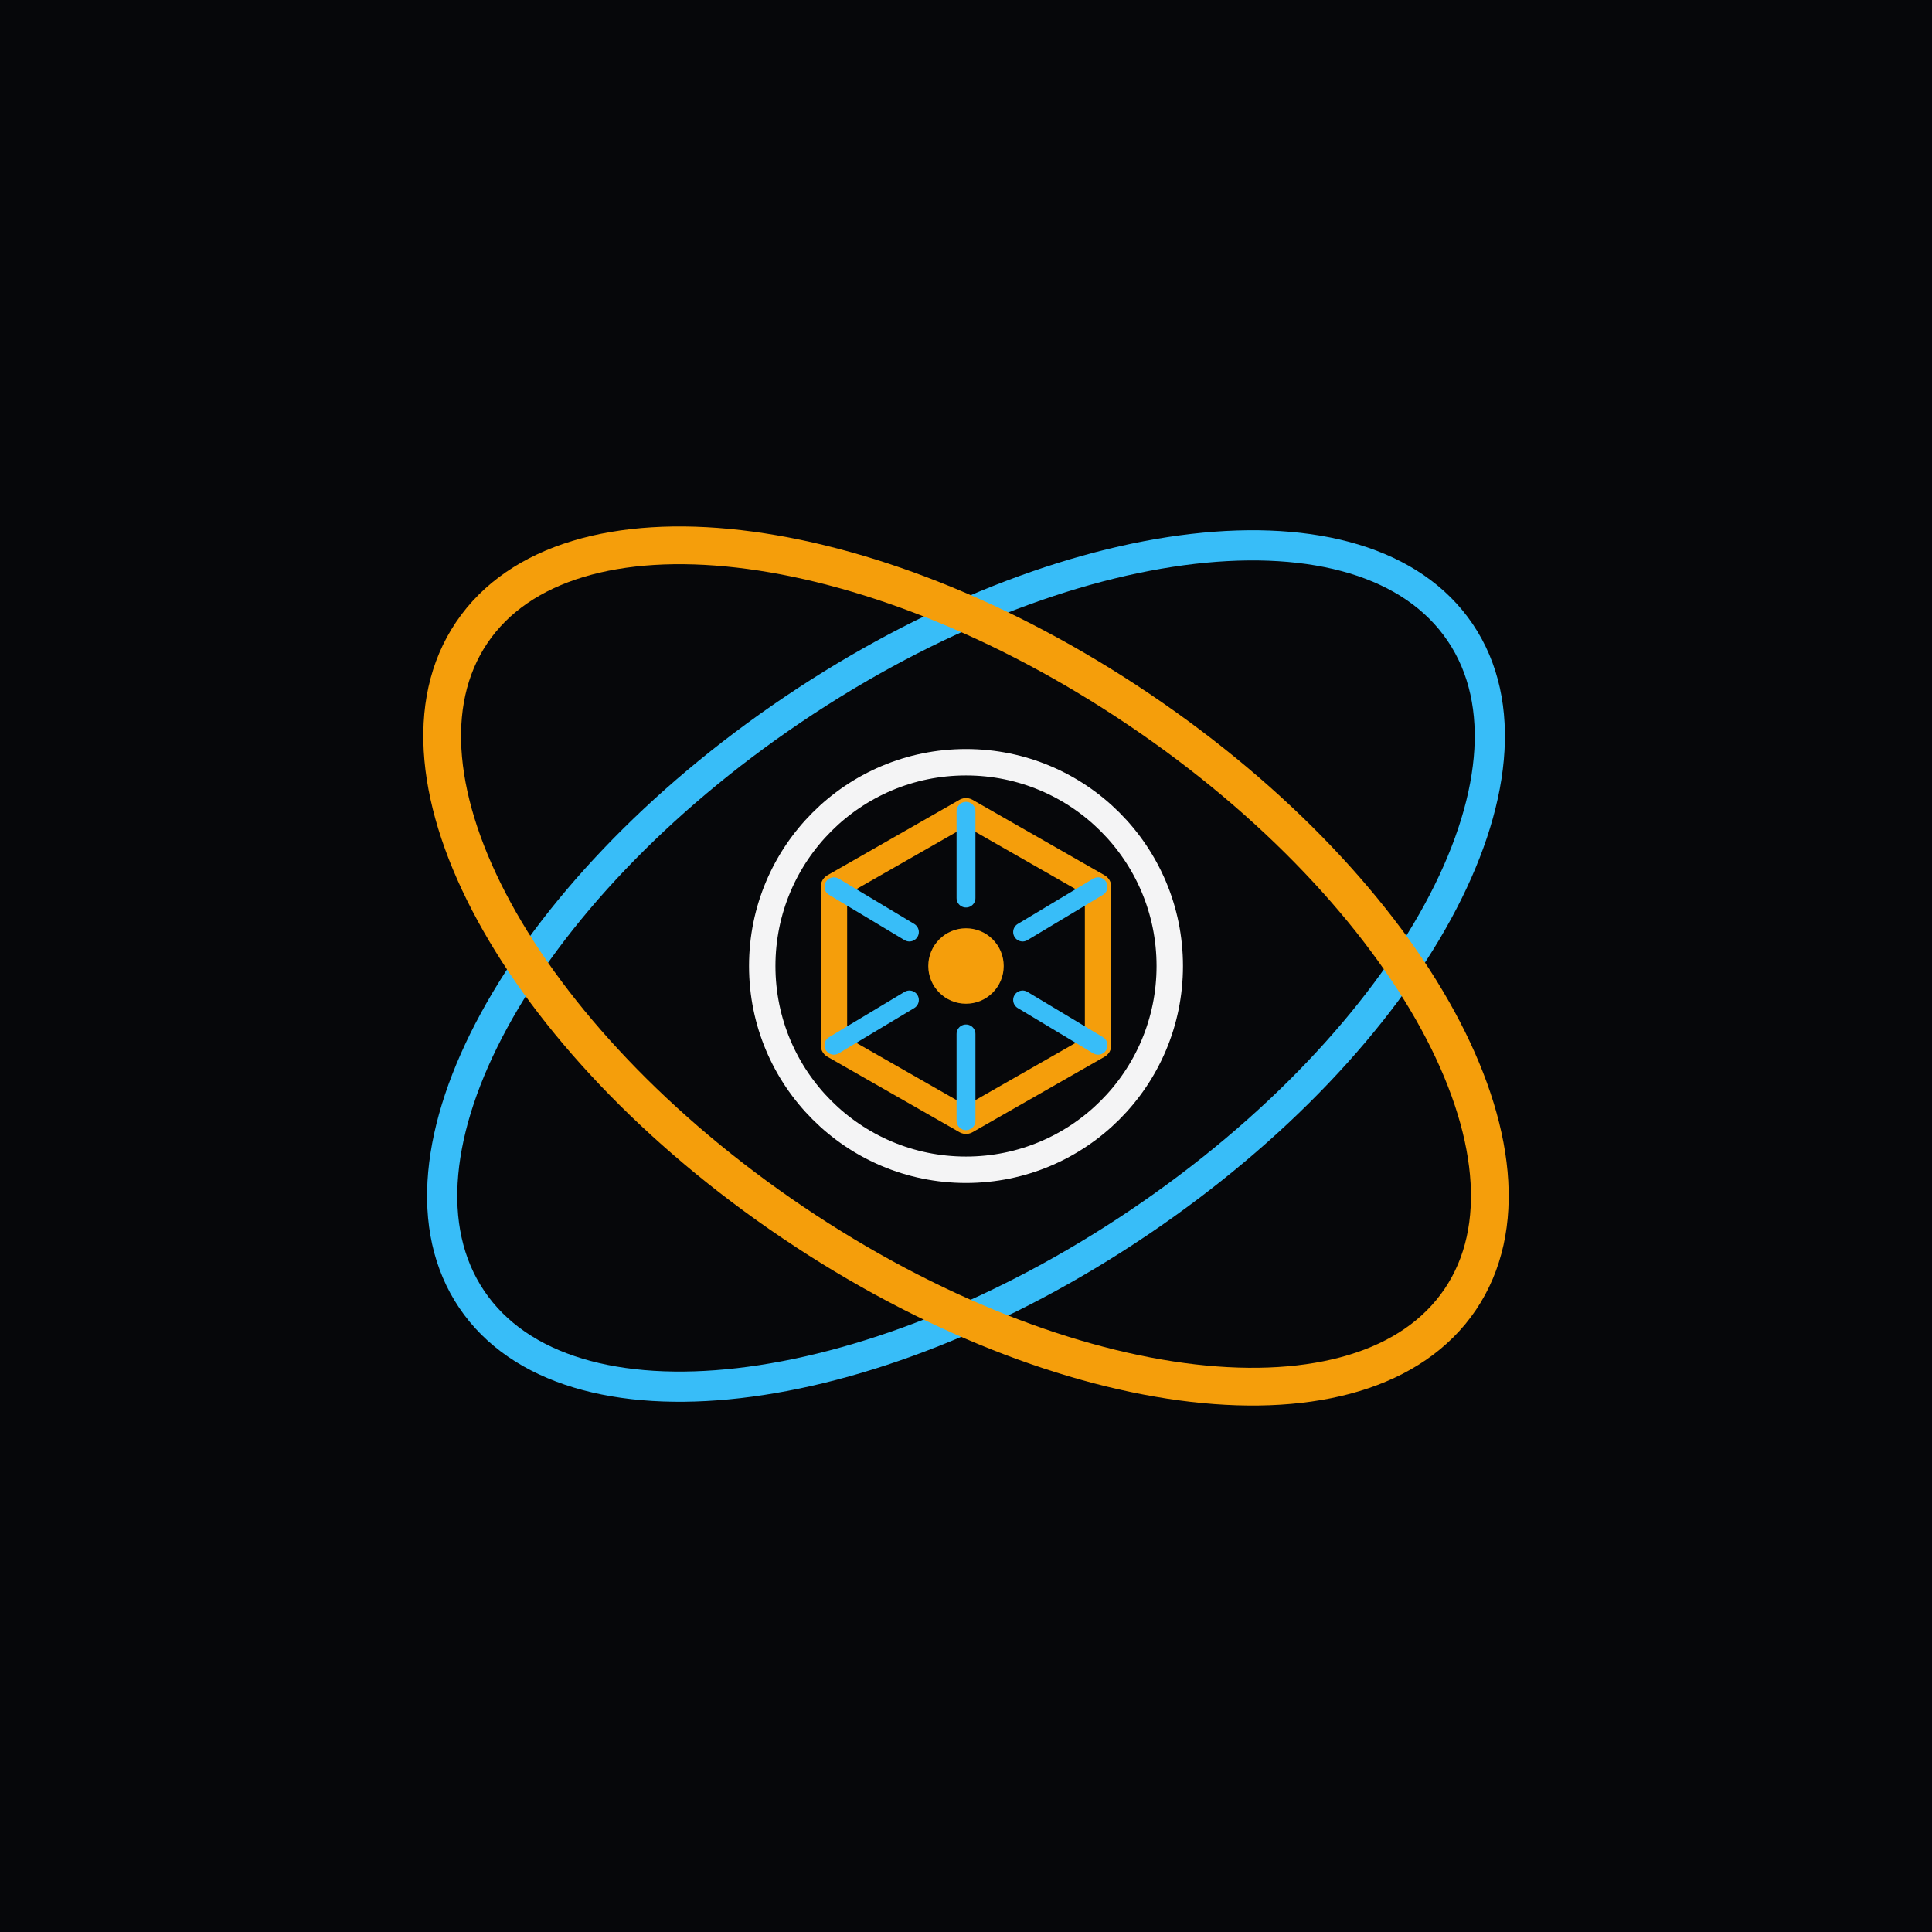
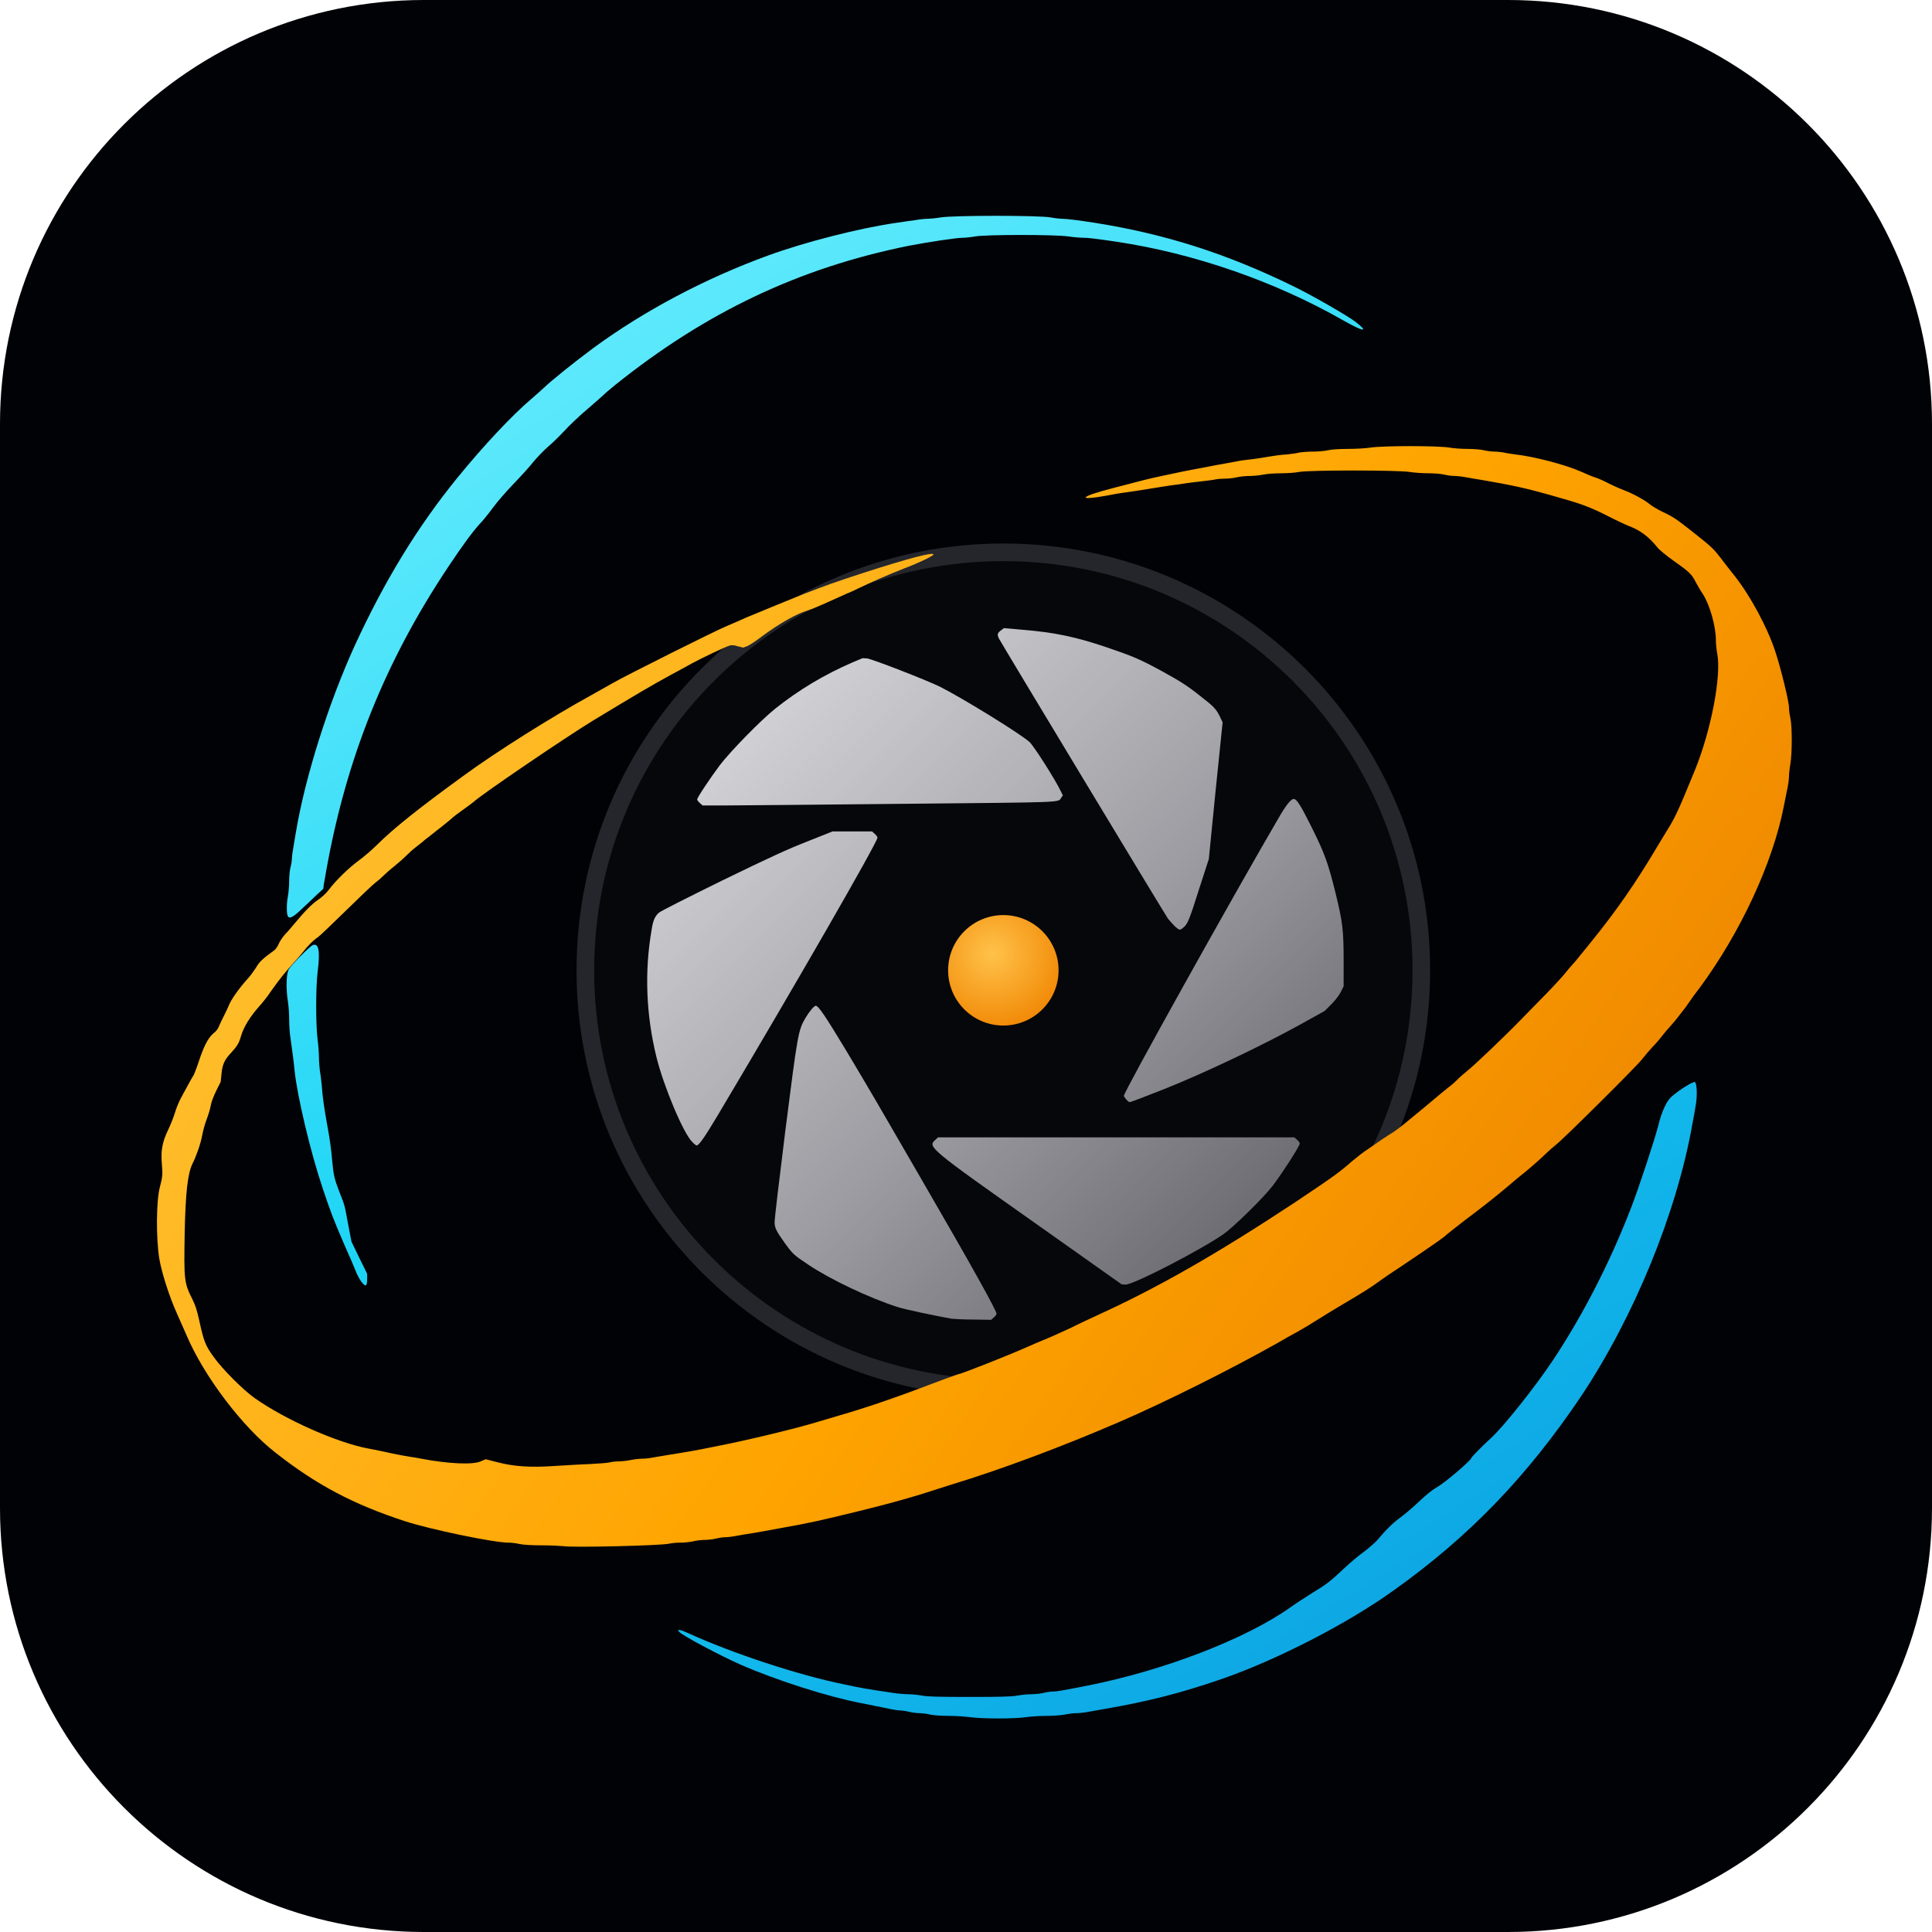
- <svg xmlns="http://www.w3.org/2000/svg" viewBox="0 0 512 512" role="img" aria-label="KINEMA orbital cinema mark">
-   <rect width="512" height="512" fill="#06070A" />
-   <g fill="none" stroke-linecap="round" stroke-linejoin="round">
-     <ellipse cx="256" cy="256" rx="158" ry="82" stroke="#38BDF8" stroke-width="8" transform="rotate(-34 256 256)" />
-     <ellipse cx="256" cy="256" rx="158" ry="82" stroke="#F59E0B" stroke-width="10" transform="rotate(34 256 256)" />
-     <circle cx="256" cy="256" r="54" stroke="#F4F4F5" stroke-width="7" />
-     <path d="M256 215 291 235 291 277 256 297 221 277 221 235Z" stroke="#F59E0B" stroke-width="7" />
-     <path d="M256 215 256 238 M291 235 271 247 M291 277 271 265 M256 297 256 274 M221 277 241 265 M221 235 241 247" stroke="#38BDF8" stroke-width="5" />
+ <svg xmlns="http://www.w3.org/2000/svg" viewBox="0 0 720 720">
+   <defs>
+     <linearGradient id="gOrange" gradientUnits="userSpaceOnUse" x1="72.0" y1="180.0" x2="648.0" y2="576.0">
+       <stop offset="0" stop-color="#FFC83D" />
+       <stop offset=".55" stop-color="#FFA400" />
+       <stop offset="1" stop-color="#E67A00" />
+     </linearGradient>
+     <linearGradient id="gCyan" gradientUnits="userSpaceOnUse" x1="144.0" y1="36.0" x2="540.0" y2="684.0">
+       <stop offset="0" stop-color="#7DF3FF" />
+       <stop offset=".5" stop-color="#19D3F5" />
+       <stop offset="1" stop-color="#0A9BE0" />
+     </linearGradient>
+     <linearGradient id="gBlade" gradientUnits="userSpaceOnUse" x1="244.056" y1="231.871" x2="503.553" y2="491.369">
+       <stop offset="0" stop-color="#E4E4E6" />
+       <stop offset=".55" stop-color="#9C9CA2" />
+       <stop offset="1" stop-color="#55555B" />
+     </linearGradient>
+     <radialGradient id="gDot" cx=".4" cy=".35" r=".75">
+       <stop offset="0" stop-color="#FFC24A" />
+       <stop offset="1" stop-color="#F08400" />
+     </radialGradient>
+   </defs>
+   <rect width="720" height="720" rx="158" fill="#010206" />
+   <g transform="translate(-3.21 -3.21) scale(1.0089)">
+     <g transform="translate(0 0)">
+       <circle cx="373.8" cy="361.6" r="154.4" fill="#06070B" stroke="#25262C" stroke-width="6.5" />
+       <path d="M361.8 637.5C360.2 637.3 356.6 637.0 353.8 637.0C350.9 637.0 347.9 636.8 346.7 636.5C345.5 636.2 343.8 636.0 342.8 636.0C341.9 636.0 340.2 635.8 339.0 635.5C337.8 635.2 336.3 635.0 335.7 635.0C335.0 635.0 332.4 634.6 329.8 634.0C327.3 633.5 323.4 632.7 321.3 632.3C308.9 629.9 290.1 623.9 276.8 618.1C268.5 614.4 255.2 607.3 254.0 605.9L253.6 605.3L254.3 605.3C254.7 605.3 256.0 605.8 257.3 606.4C273.5 613.8 298.2 622.0 315.2 625.4C321.3 626.7 322.2 626.9 333.0 628.5C334.9 628.8 337.5 629.0 338.7 629.0C339.9 629.0 342.1 629.2 343.7 629.5C345.9 629.9 349.6 630.0 361.3 630.0C373.0 630.0 376.8 629.9 379.0 629.5C380.6 629.2 382.9 629.0 384.2 629.0C385.4 629.0 387.5 628.8 388.7 628.5C389.9 628.2 391.4 628.0 392.2 628.0C393.6 628.0 395.3 627.7 405.0 625.8C433.2 620.2 463.3 608.6 479.7 597.0C481.8 595.5 485.5 593.1 487.9 591.6C493.2 588.4 494.6 587.3 499.8 582.4C502.0 580.3 505.3 577.6 507.1 576.3C508.8 575.0 511.0 573.1 511.9 572.1C515.2 568.2 517.6 565.8 520.6 563.6C522.4 562.3 525.5 559.6 527.6 557.6C530.2 555.1 532.4 553.4 534.5 552.2C537.2 550.6 546.7 542.5 546.7 541.7C546.7 541.4 550.2 537.8 553.9 534.4C558.6 530.1 570.1 515.7 576.9 505.5C587.9 488.9 598.0 469.3 605.8 449.0C608.5 442.0 614.3 424.5 615.7 419.0C617.0 413.7 618.8 409.8 620.7 408.2C623.7 405.6 628.7 402.5 629.3 402.9C630.0 403.4 630.2 408.3 629.5 411.8C629.3 413.3 628.7 416.3 628.3 418.5C622.5 451.2 606.8 489.5 587.3 518.8C567.4 548.4 546.0 570.7 517.9 590.7C500.8 603.0 475.0 616.2 454.7 623.3C439.0 628.7 427.5 631.6 410.9 634.5C409.3 634.8 406.8 635.2 405.2 635.5C403.7 635.8 401.8 636.0 400.8 636.0C399.9 636.0 398.0 636.2 396.6 636.5C395.1 636.8 392.0 637.0 389.7 637.0C387.4 637.0 383.9 637.2 382.0 637.5C377.7 638.1 366.0 638.1 361.8 637.5ZM136.5 476.4C135.9 475.6 135.0 473.8 134.5 472.5C134.0 471.2 132.3 467.2 130.7 463.7C126.3 453.5 125.6 451.7 122.4 442.2C117.9 428.9 113.0 408.2 112.0 398.7C111.7 395.4 111.2 391.7 110.5 386.8C110.2 385.0 110.0 381.9 110.0 379.9C110.0 377.9 109.8 374.7 109.5 372.9C108.8 368.5 108.9 363.0 109.8 361.3C110.6 359.8 117.5 352.8 118.7 352.3C120.9 351.4 121.5 354.4 120.5 362.3C119.8 368.0 119.8 381.7 120.5 387.2C120.8 389.4 121.0 392.4 121.0 393.9C121.0 395.4 121.2 397.4 121.3 398.4C121.5 399.4 121.8 401.8 122.0 403.8C122.4 409.1 122.9 412.3 124.2 419.6C124.9 423.2 125.6 428.3 125.8 431.1C126.4 437.4 126.6 438.4 128.6 443.6C130.7 448.9 130.4 448.1 131.8 455.5L133.0 461.8L135.9 467.8L138.8 473.7L138.8 475.7C138.8 478.5 138.2 478.7 136.5 476.4ZM109.5 341.6C109.0 340.8 109.0 337.0 109.5 334.4C109.8 332.8 110.0 330.2 110.0 328.5C110.0 326.9 110.2 324.6 110.5 323.5C110.8 322.4 111.0 321.0 111.0 320.3C111.0 319.7 111.2 318.0 111.5 316.5C111.7 315.0 112.2 312.3 112.5 310.5C115.9 290.2 124.5 263.0 134.2 241.7C145.2 217.8 157.3 197.9 172.1 179.7C181.7 167.9 192.5 156.4 199.5 150.5C200.8 149.4 202.8 147.6 204.0 146.5C206.9 143.7 215.4 136.9 222.4 131.7C241.1 118.0 263.5 106.1 286.8 97.6C300.4 92.6 320.9 87.4 334.2 85.5C336.4 85.2 339.5 84.7 341.2 84.5C342.8 84.2 344.9 84.0 345.8 84.0C346.6 84.0 348.8 83.8 350.6 83.5C355.3 82.7 387.1 82.7 391.3 83.5C392.9 83.8 394.8 84.0 395.7 84.0C397.1 84.0 401.2 84.5 407.7 85.5C433.4 89.6 455.9 96.7 480.7 108.8C487.4 112.0 500.9 119.8 503.8 122.0C509.1 126.1 506.9 125.8 499.3 121.5C474.1 107.1 444.3 96.8 415.8 92.5C407.7 91.3 405.0 91.0 403.2 91.0C402.1 91.0 399.6 90.8 397.7 90.5C392.6 89.8 367.7 89.8 363.5 90.5C361.8 90.8 359.8 91.0 359.0 91.0C356.5 91.0 346.0 92.6 338.7 94.0C298.2 102.2 263.8 118.6 230.4 145.4C228.2 147.2 226.3 148.8 226.2 149.0C226.0 149.2 223.4 151.5 220.4 154.1C217.3 156.7 213.4 160.4 211.7 162.3C209.9 164.2 207.2 166.9 205.6 168.2C204.0 169.6 201.6 172.1 200.1 173.9C198.7 175.7 195.4 179.3 192.8 182.0C190.2 184.7 186.8 188.6 185.2 190.8C183.6 193.0 181.4 195.7 180.3 196.8C177.7 199.7 174.4 204.1 168.8 212.5C145.5 247.4 131.0 283.4 123.6 325.3C123.3 326.9 123.0 328.9 122.8 329.8L122.6 331.5L120.4 333.5C119.3 334.6 116.7 337.0 114.8 338.8C111.5 342.0 110.1 342.7 109.5 341.6Z" fill="url(#gCyan)" fill-rule="evenodd" />
+       <path d="M354.7 490.3C348.1 489.1 337.6 486.9 334.8 486.0C324.4 482.7 309.7 475.7 301.7 470.3C296.3 466.7 296.0 466.4 292.9 462.1C289.9 457.9 289.3 456.7 289.3 454.5C289.3 453.5 291.1 438.2 293.3 420.6C297.8 385.3 298.0 383.8 300.7 379.2C302.2 376.7 303.9 374.7 304.5 374.7C305.5 374.7 308.0 378.4 315.9 391.5C324.8 406.4 327.9 411.7 343.5 438.7C362.0 470.6 371.3 487.3 371.3 488.5C371.3 488.7 370.9 489.3 370.3 489.8L369.3 490.7L362.9 490.6C359.4 490.6 355.7 490.4 354.7 490.3ZM385.0 454.6C346.6 427.5 345.8 426.8 348.6 424.3L349.7 423.3L415.5 423.3L481.3 423.3L482.3 424.2C482.9 424.7 483.3 425.3 483.3 425.6C483.3 426.5 476.6 436.9 473.2 441.3C469.9 445.6 459.1 456.2 455.2 459.0C446.9 464.8 422.0 477.7 418.9 477.7L417.5 477.6L385.0 454.6ZM258.8 424.9C255.5 421.6 248.3 404.3 245.7 393.8C241.8 378.0 241.2 362.0 243.9 346.5C244.4 343.2 245.1 341.6 246.6 340.3C247.1 339.8 257.6 334.5 269.8 328.5C288.3 319.5 293.8 317.0 301.4 314.0L310.7 310.3L318.0 310.3L325.3 310.3L326.3 311.2C326.9 311.7 327.3 312.3 327.3 312.6C327.3 314.3 296.8 367.3 268.1 415.5C263.2 423.7 261.3 426.3 260.5 426.3C260.3 426.3 259.5 425.7 258.8 424.9ZM419.2 409.3C418.7 408.7 418.3 408.1 418.3 408.0C418.3 406.5 459.5 332.6 475.9 304.6C478.1 300.8 480.1 298.3 481.0 298.3C482.2 298.3 483.6 300.6 487.6 308.6C492.5 318.4 493.8 322.1 496.5 333.0C499.1 343.7 499.5 346.6 499.5 358.0L499.5 367.5L498.5 369.5C497.9 370.7 496.6 372.5 495.0 374.1L492.5 376.6L483.7 381.5C469.8 389.2 448.2 399.5 433.4 405.4C426.6 408.1 420.8 410.3 420.5 410.3C420.3 410.3 419.7 409.9 419.2 409.3ZM437.1 345.3C436.3 344.5 435.2 343.2 434.6 342.5C433.1 340.3 373.0 240.7 372.2 239.1C371.4 237.5 371.6 237.0 373.1 235.9L374.0 235.2L380.9 235.8C392.8 236.8 400.5 238.4 412.0 242.3C421.7 245.6 424.3 246.7 432.2 251.0C439.3 254.9 441.8 256.5 446.7 260.4C451.6 264.2 452.4 265.1 453.7 267.7L454.8 270.0L452.2 295.3L449.7 320.5L446.2 331.3C442.5 343.0 441.9 344.5 440.3 345.8C439.0 346.9 438.9 346.9 437.1 345.3ZM261.7 299.8C261.1 299.3 260.7 298.7 260.7 298.5C260.7 297.8 265.3 290.9 269.1 285.8C273.0 280.7 284.1 269.3 289.6 264.9C298.3 258.0 307.6 252.4 318.0 247.9L321.8 246.3L323.5 246.4C325.3 246.6 345.2 254.3 350.5 256.9C358.8 261.1 380.1 274.2 383.5 277.3C385.1 278.8 392.9 291.0 395.0 295.4L395.8 297.0L395.2 297.8C394.0 299.7 397.6 299.5 336.8 300.1C305.8 300.4 276.5 300.7 271.6 300.7L262.7 300.7L261.7 299.8Z" fill="url(#gBlade)" fill-rule="evenodd" />
+       <circle cx="373.8" cy="361.6" r="20.4" fill="url(#gDot)" />
+       <path d="M211.2 574.3C210.2 574.2 206.7 574.0 203.3 574.0C199.4 574.0 196.4 573.8 195.0 573.5C193.8 573.2 191.9 573.0 190.9 573.0C185.5 573.0 162.0 568.1 152.8 565.1C133.8 558.9 120.1 551.7 105.0 539.8C92.8 530.4 78.4 511.4 72.0 496.2C71.1 494.2 69.6 490.7 68.6 488.5C65.7 482.1 62.9 473.3 62.0 468.0C60.8 460.2 60.9 446.9 62.2 441.8C63.2 438.0 63.3 437.2 63.0 433.4C62.5 428.3 63.1 425.1 65.3 420.5C66.2 418.7 67.3 415.8 67.8 414.2C68.3 412.5 69.3 410.1 70.0 408.8C72.3 404.5 74.3 400.9 74.6 400.5C74.8 400.3 75.7 398.0 76.6 395.3C78.5 389.5 80.1 386.5 82.1 384.8C83.2 384.0 83.8 383.1 84.3 381.7C84.8 380.7 85.5 379.1 86.0 378.2C86.5 377.2 87.3 375.6 87.7 374.6C88.4 372.6 91.6 368.1 94.5 364.9C95.5 363.9 96.9 361.9 97.7 360.7C98.9 358.5 100.2 357.3 104.5 354.2C105.0 353.9 105.7 352.8 106.1 351.9C106.5 350.9 107.6 349.3 108.5 348.3C109.5 347.3 111.0 345.5 112.0 344.3C115.9 339.6 118.3 337.2 120.6 335.6C122.1 334.6 123.6 333.2 124.6 331.9C127.3 328.3 132.1 323.7 135.5 321.2C137.3 319.9 140.5 317.2 142.5 315.2C148.3 309.4 157.9 301.7 174.3 289.8C186.6 280.8 206.8 268.1 221.7 259.9C224.4 258.4 227.9 256.4 229.7 255.4C233.6 253.1 267.3 236.2 271.7 234.4C273.4 233.7 276.6 232.3 278.8 231.3C283.8 229.2 296.3 224.1 299.8 222.7C308.3 219.4 311.3 218.3 323.0 214.5C338.9 209.4 348.0 207.0 348.0 208.0C348.0 208.5 342.6 211.1 337.3 213.1C331.9 215.2 325.0 218.2 320.5 220.4C318.8 221.2 317.0 222.1 316.3 222.3C315.7 222.6 312.5 224.0 309.2 225.5C305.9 227.0 302.3 228.5 301.2 228.8C297.4 229.9 290.9 233.6 284.7 238.2C282.5 239.9 279.9 241.6 279.1 241.9L277.7 242.4L275.7 241.9C274.4 241.5 273.5 241.4 272.8 241.6C271.1 242.1 262.3 246.3 258.8 248.2C257.0 249.2 253.6 251.1 251.3 252.3C244.1 256.2 238.5 259.5 222.0 269.5C212.0 275.6 181.1 296.6 178.1 299.4C177.6 299.8 175.8 301.2 174.2 302.3C172.5 303.5 170.5 305.0 169.7 305.8C168.8 306.5 166.6 308.4 164.7 309.8C162.8 311.3 160.7 313.0 160.0 313.5C159.4 314.1 157.9 315.2 156.8 316.1C155.7 316.9 154.1 318.4 153.2 319.3C152.2 320.3 150.4 321.9 149.0 323.0C147.6 324.1 146.0 325.5 145.3 326.2C144.7 326.8 143.2 328.2 142.0 329.1C140.8 330.0 135.9 334.7 131.0 339.5C126.1 344.3 121.5 348.7 120.7 349.3C119.0 350.4 116.9 352.5 114.8 355.2C114.1 356.1 112.6 357.8 111.5 359.0C108.7 362.1 106.4 364.9 103.5 369.0C102.2 371.0 100.2 373.5 99.2 374.6C95.6 378.6 93.2 382.5 92.2 385.9C91.5 388.4 90.8 389.6 88.7 391.9C86.1 394.6 85.3 396.4 85.0 399.9L84.7 402.8L83.0 406.2C82.0 408.3 81.2 410.3 81.0 411.7C80.8 412.9 80.1 415.1 79.5 416.7C78.9 418.2 78.2 420.8 77.9 422.4C77.3 425.7 75.7 430.2 74.3 433.0C72.5 436.6 71.7 443.9 71.4 458.7C71.1 475.9 71.2 477.1 74.2 483.0C75.4 485.4 75.9 487.1 76.7 490.6C78.5 498.8 79.0 500.1 82.1 504.4C85.4 509.0 92.8 516.4 97.1 519.5C108.5 527.6 127.9 536.2 139.5 538.3C141.5 538.7 145.2 539.4 147.7 540.0C150.1 540.5 153.3 541.1 154.7 541.3C156.0 541.5 157.9 541.8 158.8 542.0C168.8 543.9 177.8 544.3 180.7 543.0L182.6 542.2L186.9 543.3C193.0 544.9 199.2 545.3 207.9 544.7C211.5 544.5 217.3 544.1 220.7 544.0C224.1 543.8 227.4 543.6 228.2 543.4C228.9 543.2 230.4 543.0 231.5 543.0C232.6 543.0 234.7 542.8 236.1 542.5C237.5 542.2 239.5 542.0 240.5 542.0C241.5 542.0 243.4 541.8 244.7 541.5C246.1 541.3 248.7 540.8 250.7 540.5C257.6 539.4 260.0 539.0 269.3 537.1C279.1 535.2 296.5 531.0 304.2 528.7C306.6 528.0 310.7 526.8 313.3 526.0C323.8 523.0 336.4 518.6 351.5 512.8C354.1 511.9 356.6 510.9 357.2 510.8C359.3 510.3 375.7 503.8 382.0 501.0C383.6 500.3 387.2 498.7 390.2 497.5C393.1 496.3 397.1 494.4 399.1 493.5C401.0 492.5 405.1 490.6 408.1 489.2C430.8 478.9 452.8 466.3 482.0 447.0C496.2 437.5 498.2 436.0 502.5 432.2C504.2 430.8 506.9 428.6 508.7 427.5C510.4 426.3 512.8 424.7 513.9 423.9C515.1 423.1 516.8 422.0 517.8 421.4C518.7 420.8 520.5 419.5 521.7 418.5C522.9 417.5 525.0 415.8 526.3 414.7C527.7 413.6 530.3 411.4 532.2 409.8C534.0 408.3 536.6 406.1 538.0 405.0C539.4 404.0 541.0 402.5 541.7 401.8C542.3 401.1 543.9 399.8 545.2 398.7C547.8 396.7 560.0 385.0 565.1 379.7C567.0 377.8 571.1 373.5 574.4 370.2C577.6 366.9 580.9 363.3 581.7 362.2C582.6 361.1 583.6 359.9 584.0 359.5C584.4 359.1 585.6 357.7 586.7 356.3C587.8 355.0 589.7 352.6 591.0 351.0C600.1 339.8 607.6 329.0 615.1 316.3C616.0 314.8 617.7 312.0 618.8 310.2C622.0 305.1 623.1 302.7 629.2 287.8C635.2 273.1 639.1 252.9 637.5 244.6C637.2 243.1 637.0 240.9 637.0 239.6C637.0 234.6 634.8 226.8 632.3 222.8C631.4 221.5 630.2 219.4 629.5 218.1C628.0 215.2 627.3 214.5 621.2 210.2C618.7 208.4 616.1 206.3 615.4 205.4C612.3 201.5 609.0 199.0 604.9 197.5C603.6 197.0 599.8 195.2 596.5 193.5C589.9 190.2 587.1 189.2 575.3 185.9C566.8 183.5 561.2 182.3 550.7 180.5C548.9 180.2 546.3 179.8 544.8 179.5C543.3 179.2 541.3 179.0 540.5 179.0C539.6 179.0 537.9 178.8 536.7 178.5C535.5 178.2 532.8 178.0 530.8 178.0C528.8 178.0 525.6 177.8 523.8 177.5C519.0 176.8 486.9 176.8 483.1 177.5C481.7 177.8 478.7 178.0 476.4 178.0C474.2 178.0 471.2 178.2 469.8 178.5C468.3 178.8 466.0 179.0 464.7 179.0C463.3 179.0 461.2 179.2 460.0 179.5C458.8 179.8 456.7 180.0 455.3 180.0C454.0 180.0 452.2 180.2 451.5 180.4C450.8 180.5 448.7 180.8 446.8 181.0C445.0 181.2 442.4 181.5 441.2 181.7C439.9 181.9 437.3 182.3 435.5 182.5C433.7 182.8 430.8 183.2 429.2 183.5C425.1 184.2 420.3 184.9 417.3 185.3C416.0 185.5 413.7 185.9 412.3 186.2C400.7 188.3 401.8 186.7 414.2 183.5C425.2 180.6 428.0 179.9 432.3 179.0C440.6 177.2 441.4 177.1 444.5 176.5C446.2 176.2 448.6 175.7 449.8 175.5C451.1 175.2 453.5 174.8 455.2 174.5C456.8 174.2 459.0 173.8 460.0 173.6C461.0 173.4 462.8 173.1 464.0 173.0C465.2 172.9 467.3 172.6 468.6 172.4C474.6 171.4 476.0 171.2 479.0 171.0C480.7 170.8 482.7 170.5 483.3 170.3C484.0 170.2 486.1 170.0 488.0 170.0C489.9 170.0 492.5 169.8 493.7 169.5C495.0 169.2 497.8 169.0 501.0 169.0C503.9 169.0 507.7 168.8 509.5 168.5C514.2 167.8 534.2 167.8 538.5 168.5C540.1 168.8 543.2 169.0 545.3 169.0C547.4 169.0 550.1 169.2 551.3 169.5C552.5 169.8 554.3 170.0 555.3 170.0C556.3 170.0 557.8 170.2 558.5 170.3C559.2 170.5 561.1 170.8 562.6 171.0C569.9 171.8 581.3 174.8 587.2 177.4C589.0 178.2 591.3 179.2 592.3 179.5C593.3 179.8 595.7 180.8 597.5 181.8C599.3 182.7 601.8 183.8 602.9 184.2C606.4 185.5 610.7 187.9 612.4 189.3C613.2 190.0 615.5 191.4 617.4 192.3C621.1 194.0 622.3 194.8 629.0 200.1C635.6 205.3 636.2 206.0 638.7 209.2C639.9 210.8 642.3 213.9 644.0 216.0C649.8 223.4 656.0 234.9 658.9 243.7C661.0 250.0 664.0 262.3 664.0 264.5C664.0 265.4 664.2 267.1 664.5 268.3C665.2 271.3 665.2 281.5 664.5 285.5C664.2 287.2 664.0 289.2 664.0 290.0C664.0 290.8 663.8 292.6 663.5 294.0C663.2 295.4 662.6 298.5 662.1 301.0C658.0 322.0 646.1 347.6 631.0 368.1C629.8 369.6 627.4 372.9 625.7 375.4C623.9 377.8 621.5 380.8 620.3 382.1C619.1 383.4 617.6 385.2 617.0 386.0C616.4 386.8 614.9 388.6 613.7 389.8C612.5 391.1 610.6 393.3 609.6 394.6C607.3 397.5 581.0 423.6 578.2 425.8C577.1 426.7 575.0 428.5 573.7 429.8C571.3 432.1 567.4 435.5 563.7 438.4C562.9 439.1 561.1 440.6 559.8 441.7C555.9 445.0 549.7 449.9 544.3 453.9C541.5 456.1 538.5 458.4 537.7 459.1C536.3 460.4 533.8 462.2 521.0 470.8C517.6 473.0 513.8 475.6 512.6 476.5C510.1 478.4 506.3 480.8 498.8 485.2C496.1 486.8 492.0 489.3 489.8 490.7C487.6 492.1 484.3 494.1 482.3 495.2C480.4 496.2 477.2 498.0 475.2 499.2C457.8 509.0 433.6 521.1 416.7 528.4C395.9 537.4 372.7 546.1 354.8 551.5C351.0 552.7 345.7 554.4 343.2 555.2C336.2 557.3 331.2 558.7 320.7 561.3C305.9 564.9 302.5 565.7 292.3 567.5C285.7 568.7 284.3 569.0 281.2 569.5C279.3 569.8 276.6 570.2 275.2 570.5C273.7 570.8 271.9 571.0 271.2 571.0C270.4 571.0 268.9 571.2 267.7 571.5C266.5 571.8 264.6 572.0 263.5 572.0C262.4 572.0 260.5 572.2 259.3 572.5C258.1 572.8 256.0 573.0 254.5 573.0C253.0 573.0 251.2 573.2 250.3 573.4C247.3 574.1 214.4 574.9 211.2 574.3Z" fill="url(#gOrange)" fill-rule="evenodd" />
+     </g>
  </g>
-   <circle cx="256" cy="256" r="10" fill="#F59E0B" />
</svg>
